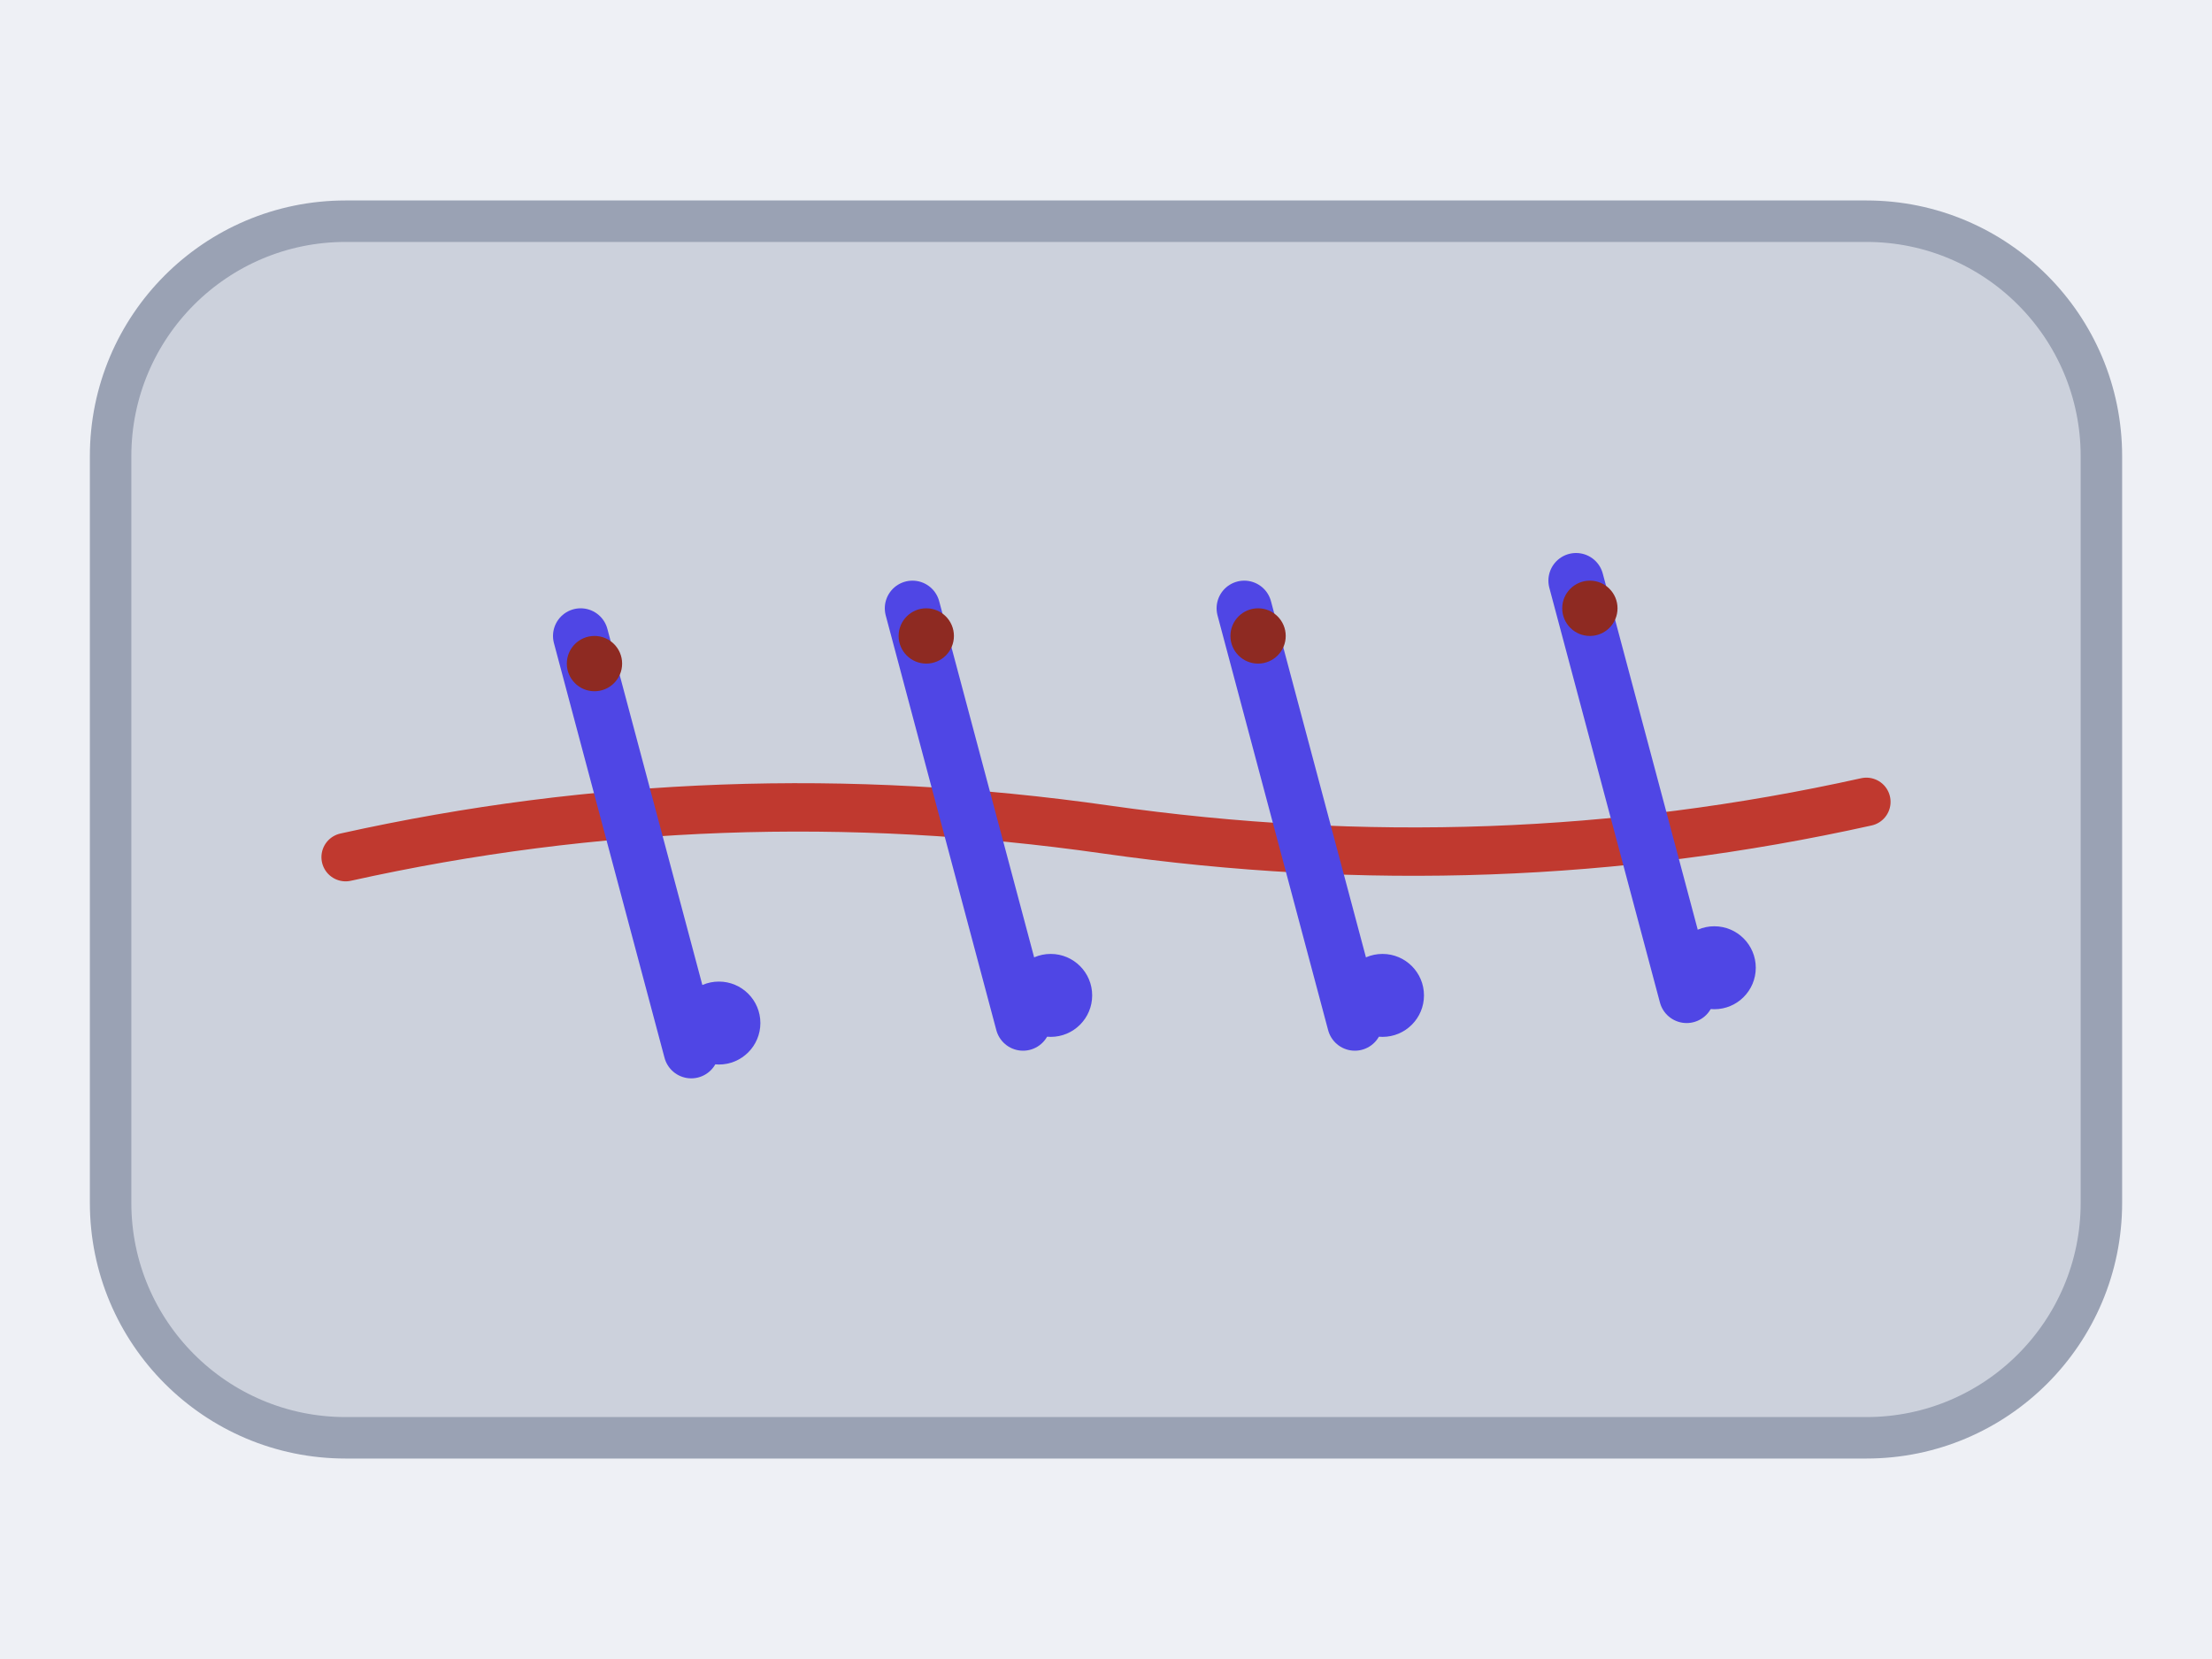
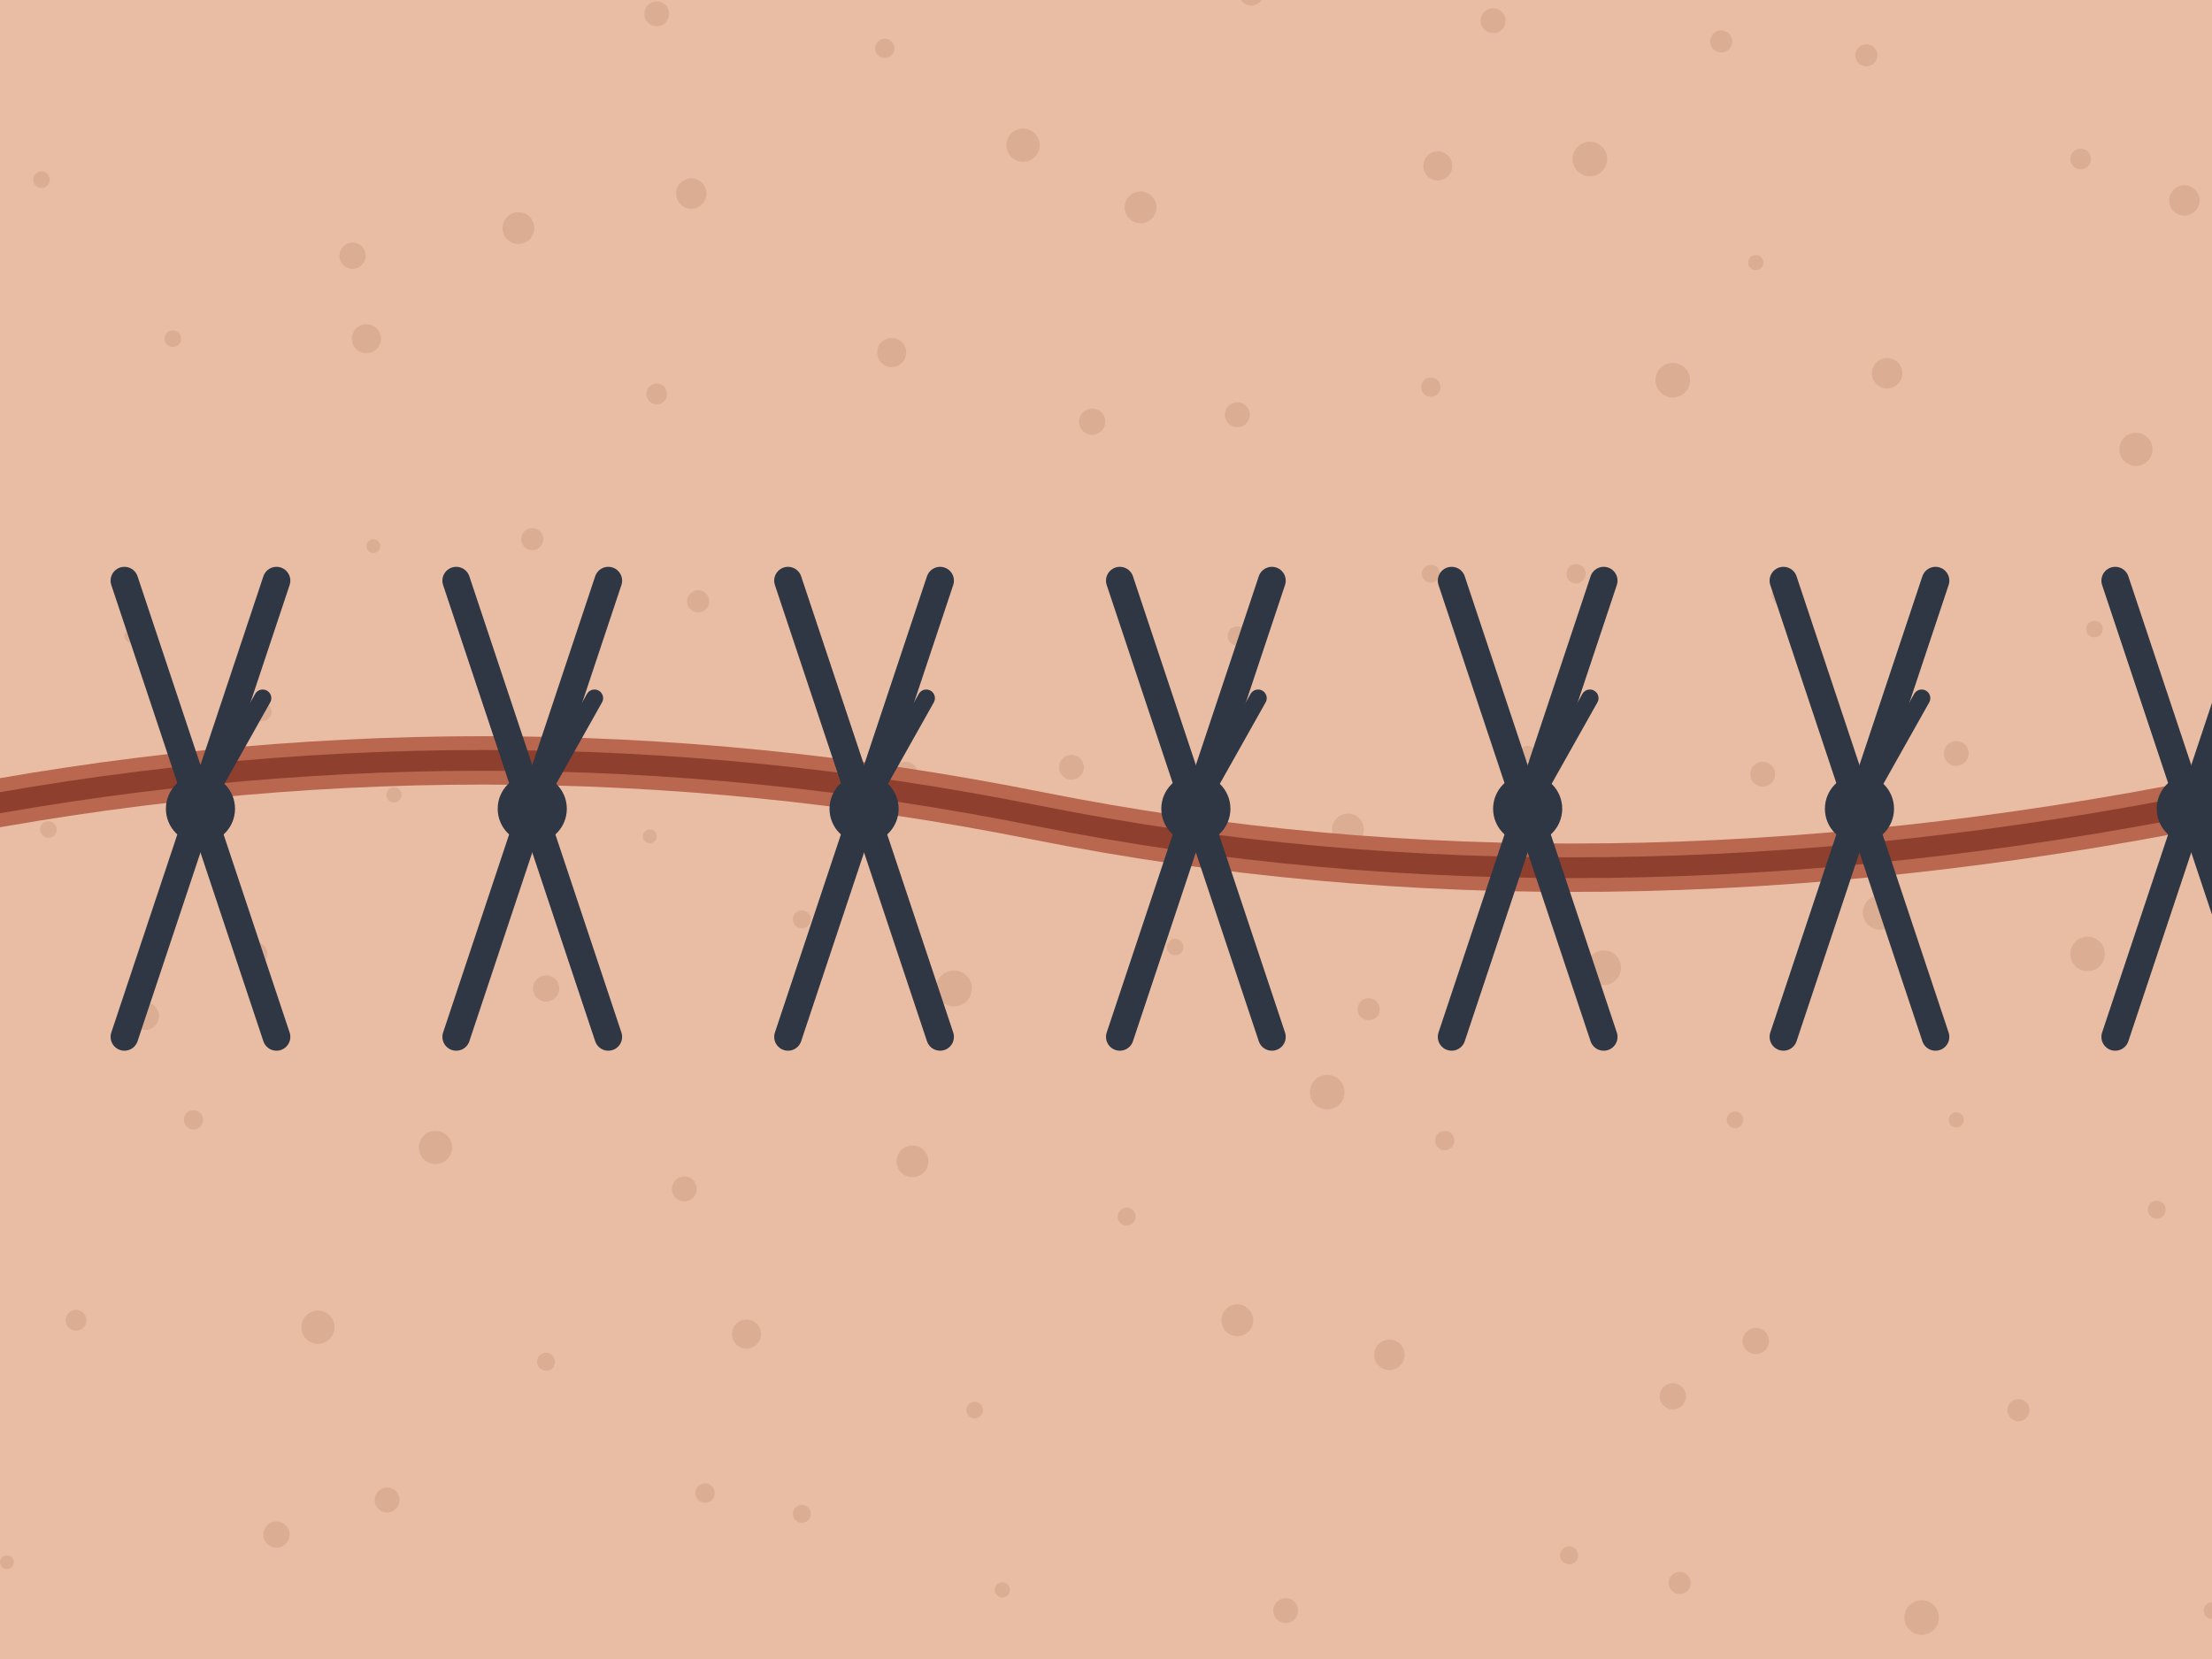
- <svg xmlns="http://www.w3.org/2000/svg" viewBox="0 0 320 240" role="img" aria-label="A cut in the skin pulled shut and held closed by four evenly spaced stitches of thread">
-   <rect width="320" height="240" fill="#eef0f5" />
-   <rect x="16" y="32" width="288" height="176" rx="34" fill="#ccd1dc" stroke="#9aa2b4" stroke-width="6" />
-   <path d="M50 124 Q 104 112 160 120 T 270 116" fill="none" stroke="#c0392f" stroke-width="7" stroke-linecap="round" />
-   <g stroke="#4f46e5" stroke-width="8" stroke-linecap="round">
-     <path d="M84 92 L100 152" />
-     <path d="M132 88 L148 148" />
-     <path d="M180 88 L196 148" />
-     <path d="M228 84 L244 144" />
+ <svg xmlns="http://www.w3.org/2000/svg" viewBox="0 0 320 240" role="img" aria-label="A closed wound filling the frame, its two edges drawn together by a row of evenly spaced stitches with knotted thread ends">
+   <rect width="320" height="240" fill="#e8bda4" />
+   <rect width="320" height="240" fill="#e8bda4" />
+   <circle cx="-21" cy="-19" r="2.5" fill="#d8a98e" opacity=".8" />
+   <circle cx="6" cy="-21" r="2.1" fill="#d8a98e" opacity=".8" />
+   <circle cx="50" cy="-38" r="2.3" fill="#d8a98e" opacity=".8" />
+   <circle cx="75" cy="-22" r="1.9" fill="#d8a98e" opacity=".8" />
+   <circle cx="114" cy="-23" r="1.5" fill="#d8a98e" opacity=".8" />
+   <circle cx="143" cy="-19" r="2.4" fill="#d8a98e" opacity=".8" />
+   <circle cx="179" cy="-36" r="2.0" fill="#d8a98e" opacity=".8" />
+   <circle cx="208" cy="-32" r="1.1" fill="#d8a98e" opacity=".8" />
+   <circle cx="237" cy="-27" r="2.5" fill="#d8a98e" opacity=".8" />
+   <circle cx="259" cy="-36" r="1.9" fill="#d8a98e" opacity=".8" />
+   <circle cx="301" cy="-25" r="1.2" fill="#d8a98e" opacity=".8" />
+   <circle cx="322" cy="-35" r="1.6" fill="#d8a98e" opacity=".8" />
+   <circle cx="-25" cy="-1" r="1.9" fill="#d8a98e" opacity=".8" />
+   <circle cx="-5" cy="0" r="2.6" fill="#d8a98e" opacity=".8" />
+   <circle cx="29" cy="-4" r="2.1" fill="#d8a98e" opacity=".8" />
+   <circle cx="70" cy="-9" r="2.0" fill="#d8a98e" opacity=".8" />
+   <circle cx="95" cy="2" r="1.8" fill="#d8a98e" opacity=".8" />
+   <circle cx="128" cy="7" r="1.4" fill="#d8a98e" opacity=".8" />
+   <circle cx="148" cy="-7" r="1.9" fill="#d8a98e" opacity=".8" />
+   <circle cx="181" cy="-1" r="1.8" fill="#d8a98e" opacity=".8" />
+   <circle cx="216" cy="3" r="1.8" fill="#d8a98e" opacity=".8" />
+   <circle cx="249" cy="6" r="1.6" fill="#d8a98e" opacity=".8" />
+   <circle cx="270" cy="8" r="1.6" fill="#d8a98e" opacity=".8" />
+   <circle cx="308" cy="-8" r="1.9" fill="#d8a98e" opacity=".8" />
+   <circle cx="-9" cy="20" r="1.9" fill="#d8a98e" opacity=".8" />
+   <circle cx="6" cy="26" r="1.2" fill="#d8a98e" opacity=".8" />
+   <circle cx="51" cy="37" r="1.9" fill="#d8a98e" opacity=".8" />
+   <circle cx="75" cy="33" r="2.3" fill="#d8a98e" opacity=".8" />
+   <circle cx="100" cy="28" r="2.2" fill="#d8a98e" opacity=".8" />
+   <circle cx="148" cy="21" r="2.4" fill="#d8a98e" opacity=".8" />
+   <circle cx="165" cy="30" r="2.3" fill="#d8a98e" opacity=".8" />
+   <circle cx="208" cy="24" r="2.1" fill="#d8a98e" opacity=".8" />
+   <circle cx="230" cy="23" r="2.5" fill="#d8a98e" opacity=".8" />
+   <circle cx="254" cy="38" r="1.1" fill="#d8a98e" opacity=".8" />
+   <circle cx="301" cy="23" r="1.5" fill="#d8a98e" opacity=".8" />
+   <circle cx="316" cy="29" r="2.2" fill="#d8a98e" opacity=".8" />
+   <circle cx="-24" cy="50" r="1.4" fill="#d8a98e" opacity=".8" />
+   <circle cx="-9" cy="49" r="2.0" fill="#d8a98e" opacity=".8" />
+   <circle cx="25" cy="49" r="1.2" fill="#d8a98e" opacity=".8" />
+   <circle cx="53" cy="49" r="2.1" fill="#d8a98e" opacity=".8" />
+   <circle cx="95" cy="57" r="1.5" fill="#d8a98e" opacity=".8" />
+   <circle cx="129" cy="51" r="2.1" fill="#d8a98e" opacity=".8" />
+   <circle cx="158" cy="61" r="1.9" fill="#d8a98e" opacity=".8" />
+   <circle cx="179" cy="60" r="1.8" fill="#d8a98e" opacity=".8" />
+   <circle cx="207" cy="56" r="1.4" fill="#d8a98e" opacity=".8" />
+   <circle cx="242" cy="55" r="2.5" fill="#d8a98e" opacity=".8" />
+   <circle cx="273" cy="54" r="2.2" fill="#d8a98e" opacity=".8" />
+   <circle cx="309" cy="65" r="2.4" fill="#d8a98e" opacity=".8" />
+   <circle cx="-11" cy="84" r="1.9" fill="#d8a98e" opacity=".8" />
+   <circle cx="19" cy="92" r="1.0" fill="#d8a98e" opacity=".8" />
+   <circle cx="54" cy="79" r="1.0" fill="#d8a98e" opacity=".8" />
+   <circle cx="77" cy="78" r="1.6" fill="#d8a98e" opacity=".8" />
+   <circle cx="101" cy="87" r="1.6" fill="#d8a98e" opacity=".8" />
+   <circle cx="133" cy="92" r="1.0" fill="#d8a98e" opacity=".8" />
+   <circle cx="179" cy="92" r="1.4" fill="#d8a98e" opacity=".8" />
+   <circle cx="207" cy="83" r="1.3" fill="#d8a98e" opacity=".8" />
+   <circle cx="228" cy="83" r="1.4" fill="#d8a98e" opacity=".8" />
+   <circle cx="258" cy="86" r="1.7" fill="#d8a98e" opacity=".8" />
+   <circle cx="303" cy="91" r="1.2" fill="#d8a98e" opacity=".8" />
+   <circle cx="331" cy="78" r="2.0" fill="#d8a98e" opacity=".8" />
+   <circle cx="-34" cy="120" r="1.6" fill="#d8a98e" opacity=".8" />
+   <circle cx="7" cy="120" r="1.2" fill="#d8a98e" opacity=".8" />
+   <circle cx="38" cy="103" r="1.3" fill="#d8a98e" opacity=".8" />
+   <circle cx="57" cy="115" r="1.1" fill="#d8a98e" opacity=".8" />
+   <circle cx="94" cy="121" r="1.0" fill="#d8a98e" opacity=".8" />
+   <circle cx="131" cy="112" r="1.8" fill="#d8a98e" opacity=".8" />
+   <circle cx="155" cy="111" r="1.8" fill="#d8a98e" opacity=".8" />
+   <circle cx="195" cy="120" r="2.3" fill="#d8a98e" opacity=".8" />
+   <circle cx="221" cy="109" r="1.1" fill="#d8a98e" opacity=".8" />
+   <circle cx="255" cy="112" r="1.8" fill="#d8a98e" opacity=".8" />
+   <circle cx="283" cy="109" r="1.8" fill="#d8a98e" opacity=".8" />
+   <circle cx="312" cy="117" r="1.0" fill="#d8a98e" opacity=".8" />
+   <circle cx="-25" cy="149" r="2.4" fill="#d8a98e" opacity=".8" />
+   <circle cx="21" cy="147" r="2.0" fill="#d8a98e" opacity=".8" />
+   <circle cx="37" cy="138" r="1.7" fill="#d8a98e" opacity=".8" />
+   <circle cx="79" cy="143" r="1.9" fill="#d8a98e" opacity=".8" />
+   <circle cx="116" cy="133" r="1.3" fill="#d8a98e" opacity=".8" />
+   <circle cx="138" cy="143" r="2.6" fill="#d8a98e" opacity=".8" />
+   <circle cx="170" cy="137" r="1.2" fill="#d8a98e" opacity=".8" />
+   <circle cx="198" cy="146" r="1.6" fill="#d8a98e" opacity=".8" />
+   <circle cx="232" cy="140" r="2.5" fill="#d8a98e" opacity=".8" />
+   <circle cx="272" cy="132" r="2.5" fill="#d8a98e" opacity=".8" />
+   <circle cx="302" cy="138" r="2.5" fill="#d8a98e" opacity=".8" />
+   <circle cx="335" cy="130" r="1.8" fill="#d8a98e" opacity=".8" />
+   <circle cx="-24" cy="161" r="1.3" fill="#d8a98e" opacity=".8" />
+   <circle cx="-3" cy="171" r="1.0" fill="#d8a98e" opacity=".8" />
+   <circle cx="28" cy="162" r="1.4" fill="#d8a98e" opacity=".8" />
+   <circle cx="63" cy="166" r="2.4" fill="#d8a98e" opacity=".8" />
+   <circle cx="99" cy="172" r="1.8" fill="#d8a98e" opacity=".8" />
+   <circle cx="132" cy="168" r="2.3" fill="#d8a98e" opacity=".8" />
+   <circle cx="163" cy="176" r="1.3" fill="#d8a98e" opacity=".8" />
+   <circle cx="192" cy="158" r="2.5" fill="#d8a98e" opacity=".8" />
+   <circle cx="209" cy="165" r="1.4" fill="#d8a98e" opacity=".8" />
+   <circle cx="251" cy="162" r="1.2" fill="#d8a98e" opacity=".8" />
+   <circle cx="283" cy="162" r="1.1" fill="#d8a98e" opacity=".8" />
+   <circle cx="312" cy="175" r="1.3" fill="#d8a98e" opacity=".8" />
+   <circle cx="-20" cy="202" r="1.4" fill="#d8a98e" opacity=".8" />
+   <circle cx="11" cy="191" r="1.5" fill="#d8a98e" opacity=".8" />
+   <circle cx="46" cy="192" r="2.4" fill="#d8a98e" opacity=".8" />
+   <circle cx="79" cy="197" r="1.3" fill="#d8a98e" opacity=".8" />
+   <circle cx="108" cy="193" r="2.1" fill="#d8a98e" opacity=".8" />
+   <circle cx="141" cy="204" r="1.2" fill="#d8a98e" opacity=".8" />
+   <circle cx="179" cy="191" r="2.3" fill="#d8a98e" opacity=".8" />
+   <circle cx="201" cy="196" r="2.2" fill="#d8a98e" opacity=".8" />
+   <circle cx="242" cy="202" r="1.9" fill="#d8a98e" opacity=".8" />
+   <circle cx="254" cy="194" r="1.9" fill="#d8a98e" opacity=".8" />
+   <circle cx="292" cy="204" r="1.6" fill="#d8a98e" opacity=".8" />
+   <circle cx="332" cy="191" r="1.8" fill="#d8a98e" opacity=".8" />
+   <circle cx="-38" cy="222" r="1.1" fill="#d8a98e" opacity=".8" />
+   <circle cx="1" cy="226" r="1.0" fill="#d8a98e" opacity=".8" />
+   <circle cx="40" cy="222" r="1.9" fill="#d8a98e" opacity=".8" />
+   <circle cx="56" cy="217" r="1.8" fill="#d8a98e" opacity=".8" />
+   <circle cx="102" cy="216" r="1.4" fill="#d8a98e" opacity=".8" />
+   <circle cx="116" cy="219" r="1.3" fill="#d8a98e" opacity=".8" />
+   <circle cx="145" cy="230" r="1.1" fill="#d8a98e" opacity=".8" />
+   <circle cx="186" cy="233" r="1.8" fill="#d8a98e" opacity=".8" />
+   <circle cx="227" cy="225" r="1.3" fill="#d8a98e" opacity=".8" />
+   <circle cx="243" cy="229" r="1.6" fill="#d8a98e" opacity=".8" />
+   <circle cx="278" cy="234" r="2.5" fill="#d8a98e" opacity=".8" />
+   <circle cx="320" cy="233" r="1.2" fill="#d8a98e" opacity=".8" />
+   <path d="M-10 118 q80 -16 160 0 q80 16 170 -2" stroke="#b9674f" stroke-width="7" fill="none" />
+   <path d="M-10 118 q80 -16 160 0 q80 16 170 -2" stroke="#8e3f2d" stroke-width="3" fill="none" />
+   <g>
+     <path d="M18 84 L 40 150" stroke="#2f3744" stroke-width="4" stroke-linecap="round" />
+     <path d="M40 84 L 18 150" stroke="#2f3744" stroke-width="4" stroke-linecap="round" />
+     <circle cx="29" cy="117" r="5" fill="#2f3744" />
+     <path d="M29 117 l 9 -16" stroke="#2f3744" stroke-width="2.5" stroke-linecap="round" />
  </g>
-   <g fill="#4f46e5">
-     <circle cx="104" cy="148" r="6" />
-     <circle cx="152" cy="144" r="6" />
-     <circle cx="200" cy="144" r="6" />
-     <circle cx="248" cy="140" r="6" />
+   <g>
+     <path d="M66 84 L 88 150" stroke="#2f3744" stroke-width="4" stroke-linecap="round" />
+     <path d="M88 84 L 66 150" stroke="#2f3744" stroke-width="4" stroke-linecap="round" />
+     <circle cx="77" cy="117" r="5" fill="#2f3744" />
+     <path d="M77 117 l 9 -16" stroke="#2f3744" stroke-width="2.5" stroke-linecap="round" />
  </g>
-   <g fill="#8e2a22">
-     <circle cx="86" cy="96" r="4" />
-     <circle cx="134" cy="92" r="4" />
-     <circle cx="182" cy="92" r="4" />
-     <circle cx="230" cy="88" r="4" />
+   <g>
+     <path d="M114 84 L 136 150" stroke="#2f3744" stroke-width="4" stroke-linecap="round" />
+     <path d="M136 84 L 114 150" stroke="#2f3744" stroke-width="4" stroke-linecap="round" />
+     <circle cx="125" cy="117" r="5" fill="#2f3744" />
+     <path d="M125 117 l 9 -16" stroke="#2f3744" stroke-width="2.5" stroke-linecap="round" />
+   </g>
+   <g>
+     <path d="M162 84 L 184 150" stroke="#2f3744" stroke-width="4" stroke-linecap="round" />
+     <path d="M184 84 L 162 150" stroke="#2f3744" stroke-width="4" stroke-linecap="round" />
+     <circle cx="173" cy="117" r="5" fill="#2f3744" />
+     <path d="M173 117 l 9 -16" stroke="#2f3744" stroke-width="2.5" stroke-linecap="round" />
+   </g>
+   <g>
+     <path d="M210 84 L 232 150" stroke="#2f3744" stroke-width="4" stroke-linecap="round" />
+     <path d="M232 84 L 210 150" stroke="#2f3744" stroke-width="4" stroke-linecap="round" />
+     <circle cx="221" cy="117" r="5" fill="#2f3744" />
+     <path d="M221 117 l 9 -16" stroke="#2f3744" stroke-width="2.5" stroke-linecap="round" />
+   </g>
+   <g>
+     <path d="M258 84 L 280 150" stroke="#2f3744" stroke-width="4" stroke-linecap="round" />
+     <path d="M280 84 L 258 150" stroke="#2f3744" stroke-width="4" stroke-linecap="round" />
+     <circle cx="269" cy="117" r="5" fill="#2f3744" />
+     <path d="M269 117 l 9 -16" stroke="#2f3744" stroke-width="2.5" stroke-linecap="round" />
+   </g>
+   <g>
+     <path d="M306 84 L 328 150" stroke="#2f3744" stroke-width="4" stroke-linecap="round" />
+     <path d="M328 84 L 306 150" stroke="#2f3744" stroke-width="4" stroke-linecap="round" />
+     <circle cx="317" cy="117" r="5" fill="#2f3744" />
+     <path d="M317 117 l 9 -16" stroke="#2f3744" stroke-width="2.5" stroke-linecap="round" />
  </g>
</svg>
